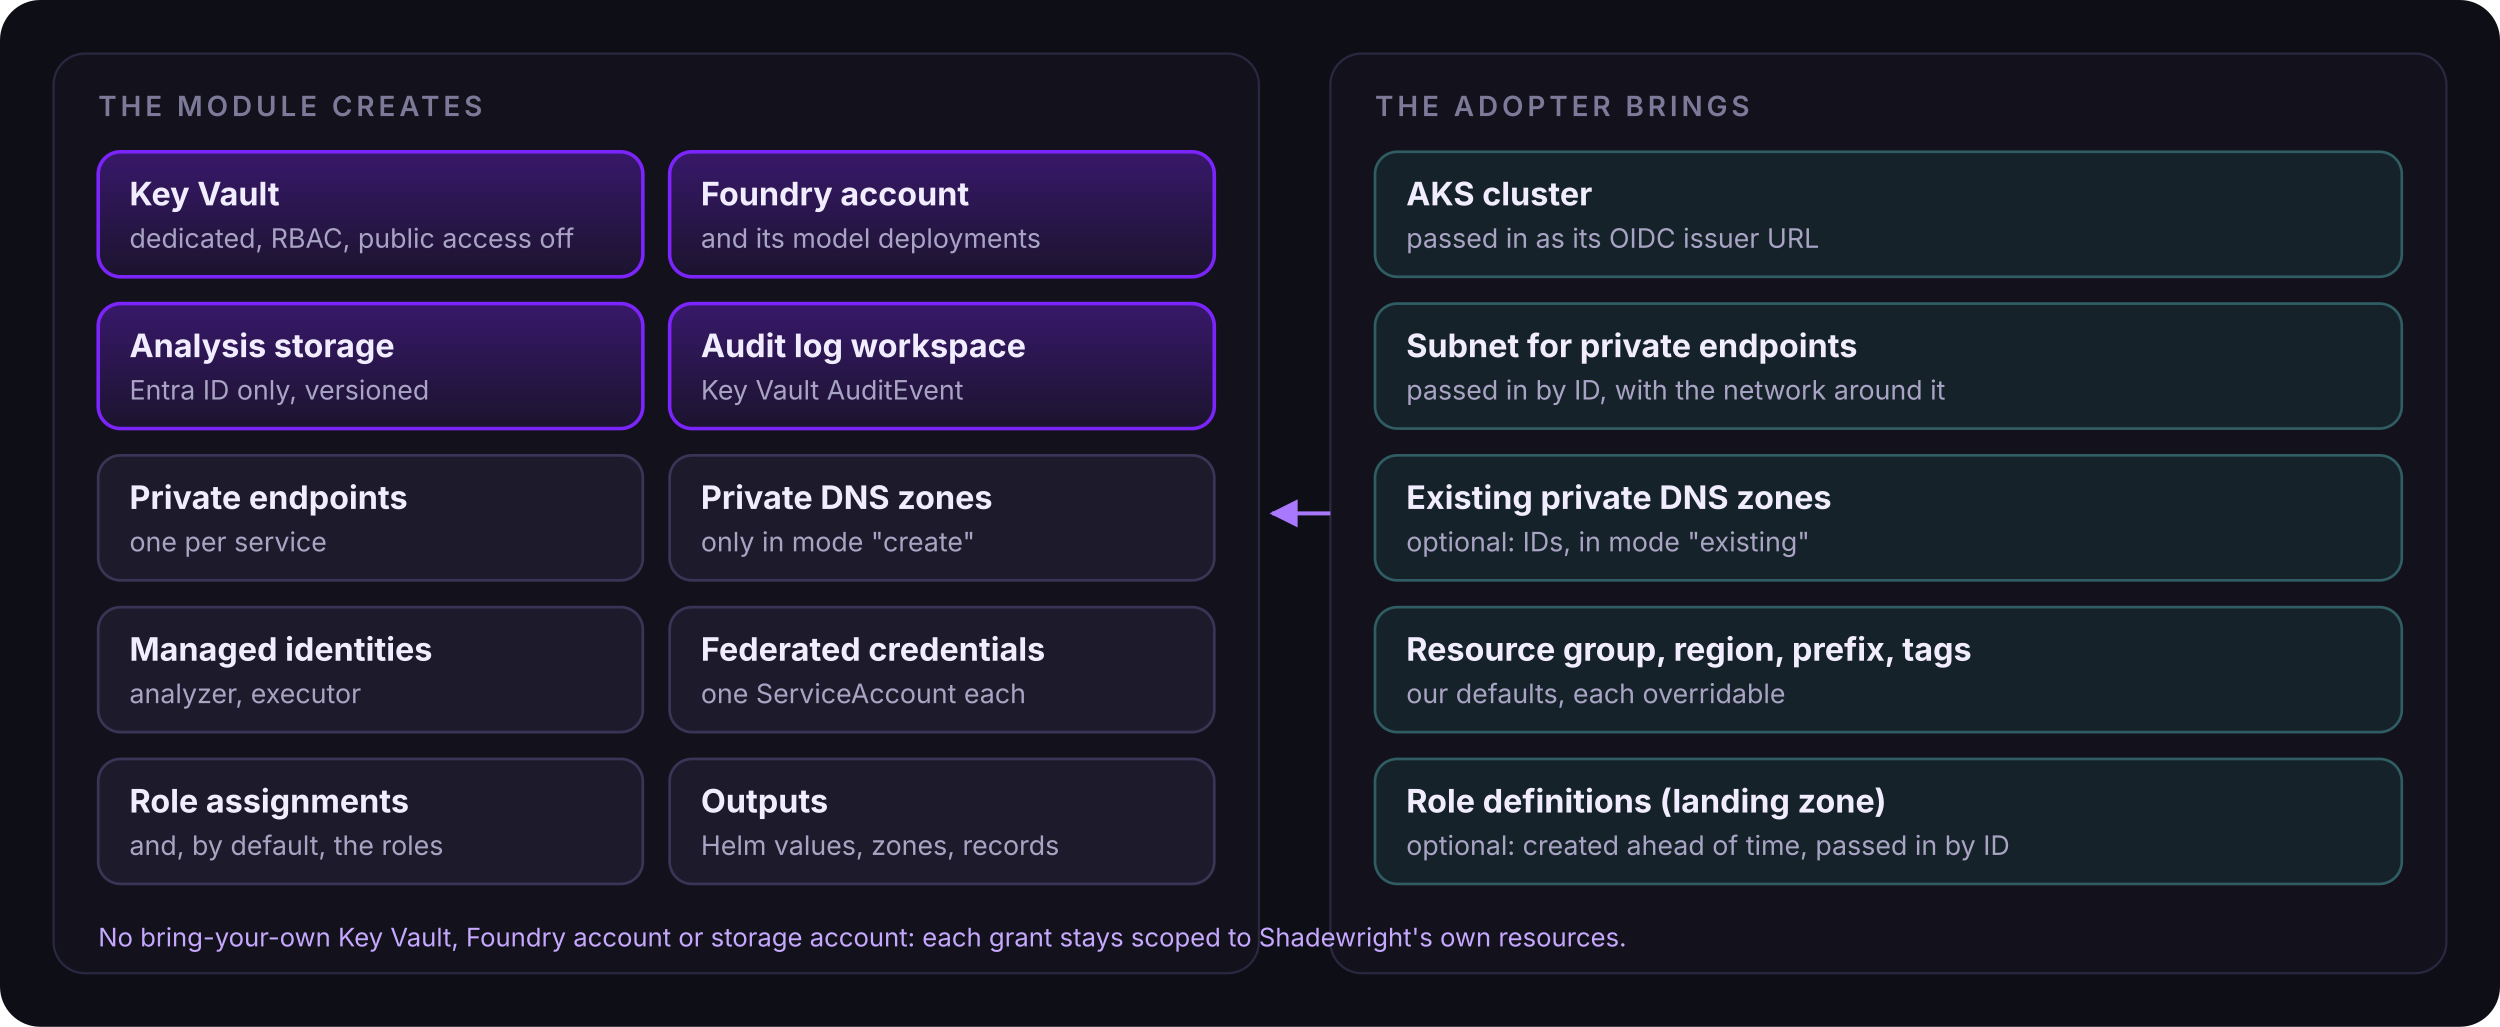
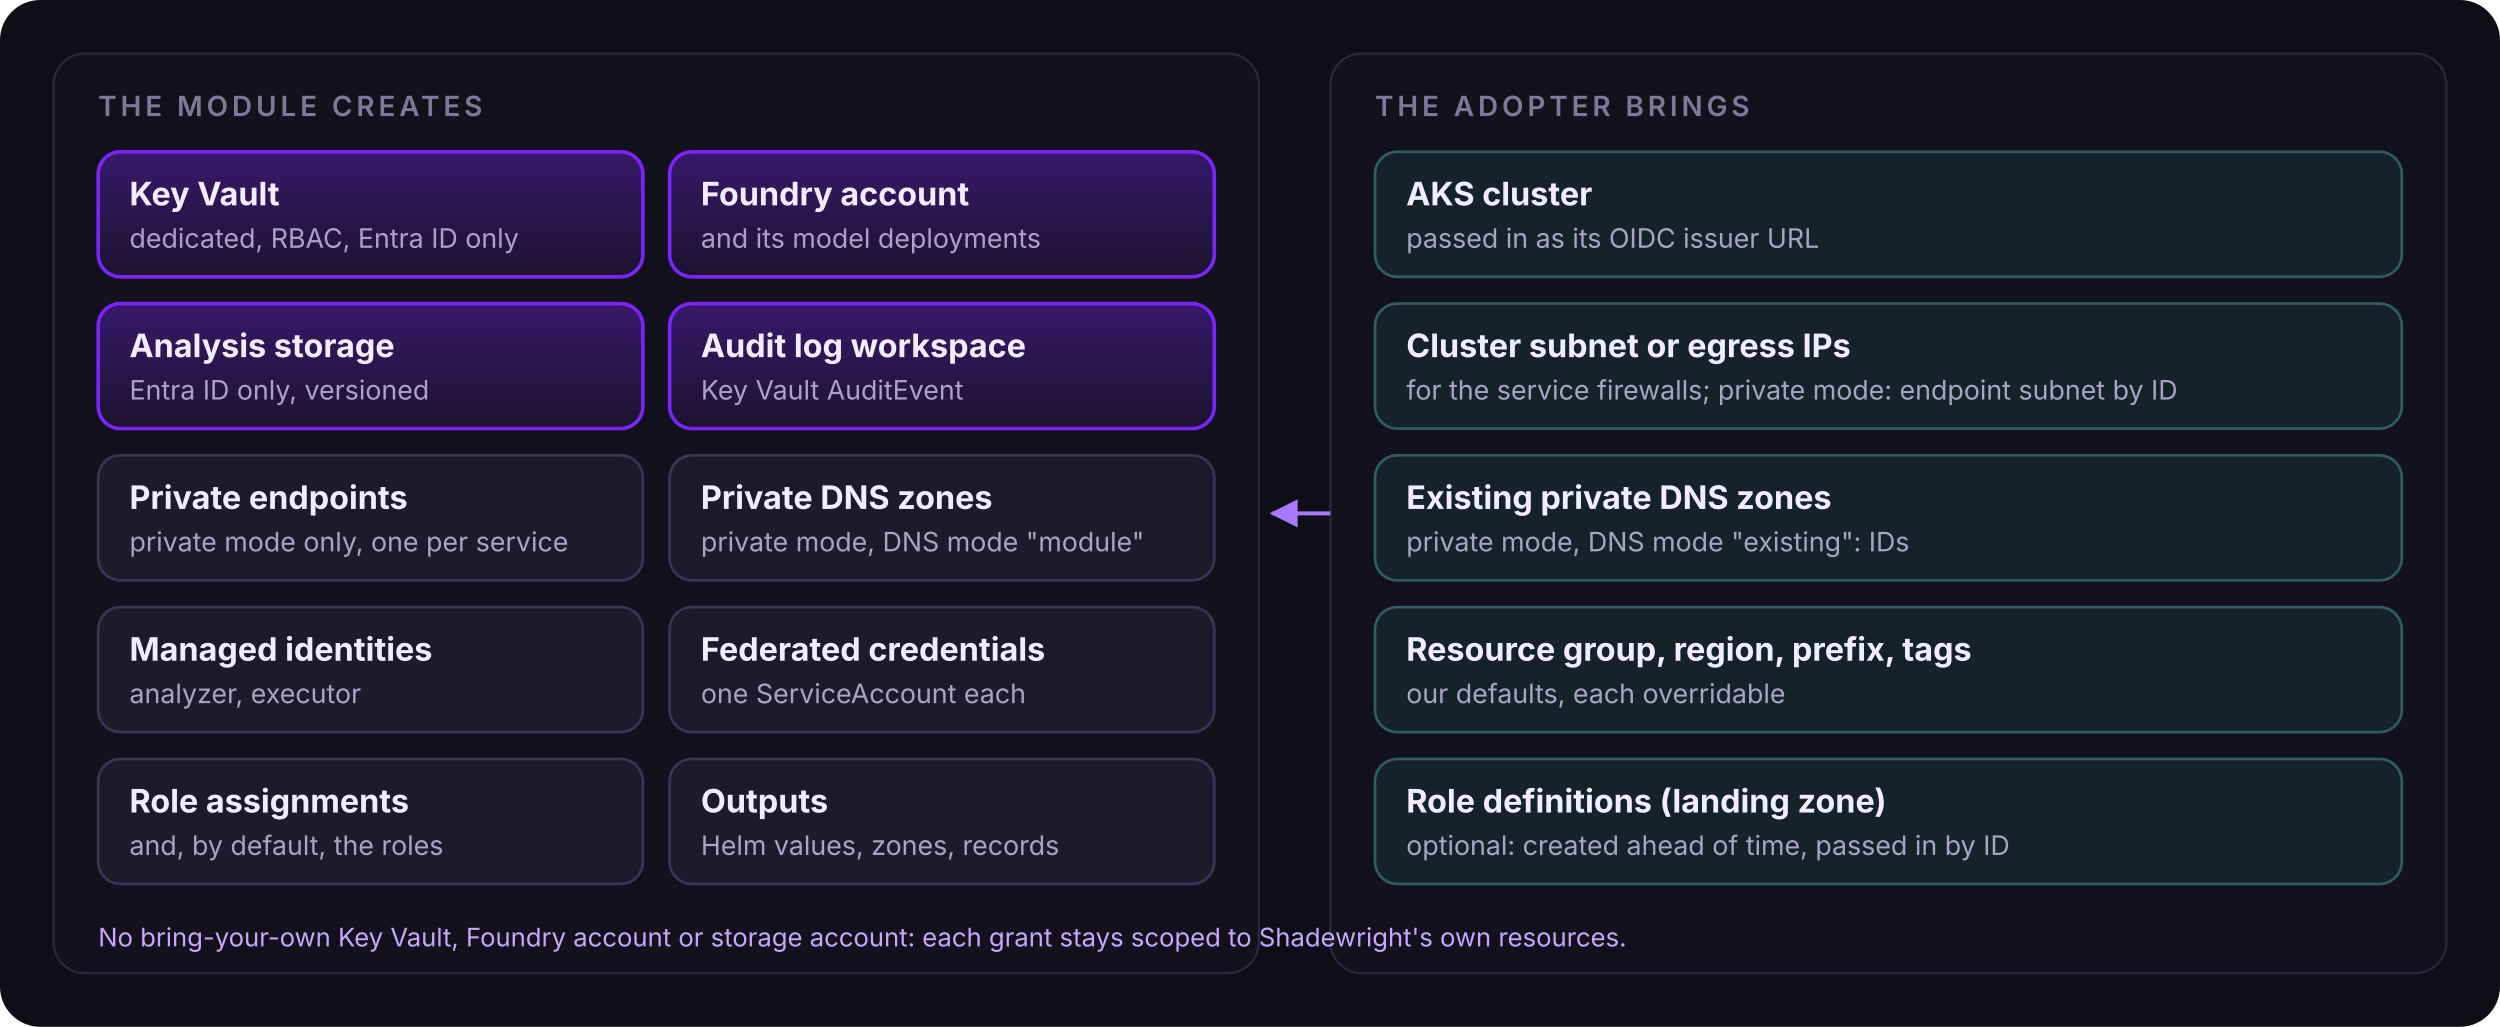
<svg xmlns="http://www.w3.org/2000/svg" viewBox="0 0 1120 460" role="img" aria-labelledby="t d" font-family="Inter, 'Segoe UI', system-ui, -apple-system, sans-serif">
  <defs>
    <marker id="a" viewBox="0 0 10 10" refX="9" refY="5" markerWidth="7" markerHeight="7" orient="auto-start-reverse">
      <path d="M0 0 10 5 0 10z" fill="#a879ff" />
    </marker>
    <linearGradient id="glow" x1="0" y1="0" x2="0" y2="1">
      <stop offset="0" stop-color="#7c24fc" stop-opacity=".35" />
      <stop offset="1" stop-color="#7c24fc" stop-opacity=".08" />
    </linearGradient>
    <style>
      .lane{fill:#13121c;stroke:#2a2740}
      .box{fill:#1d1b2b;stroke:#3a3556;stroke-width:1.2}
      .key{fill:url(#glow);stroke:#7c24fc;stroke-width:1.6}
      .ext{fill:#16222a;stroke:#2f5d63;stroke-width:1.2}
      .h{fill:#f1edff;font-size:14.5px;font-weight:650}
      .s{fill:#a9a4c4;font-size:12px}
      .f{stroke:#a879ff;stroke-width:1.8;fill:none}
      .lbl{fill:#c6a8ff;font-size:11.5px}
      .lanet{fill:#7d7999;font-size:12.5px;font-weight:600;letter-spacing:.14em}
    </style>
  </defs>
  <rect width="1120" height="460" rx="18" fill="#0e0e16" />
  <rect class="lane" x="24" y="24" width="540" height="412" rx="14" />
  <text class="lanet" x="44" y="52">THE MODULE CREATES</text>
  <rect class="key" x="44" y="68" width="244" height="56" rx="10" />
  <text class="h" x="58" y="92">Key Vault</text>
-   <text class="s" x="58" y="111">dedicated, RBAC, public access off</text>
+   <text class="s" x="58" y="111">dedicated, RBAC, Entra ID only</text>
  <rect class="key" x="300" y="68" width="244" height="56" rx="10" />
  <text class="h" x="314" y="92">Foundry account</text>
  <text class="s" x="314" y="111">and its model deployments</text>
  <rect class="key" x="44" y="136" width="244" height="56" rx="10" />
  <text class="h" x="58" y="160">Analysis storage</text>
  <text class="s" x="58" y="179">Entra ID only, versioned</text>
  <rect class="key" x="300" y="136" width="244" height="56" rx="10" />
  <text class="h" x="314" y="160">Audit log workspace</text>
  <text class="s" x="314" y="179">Key Vault AuditEvent</text>
  <rect class="box" x="44" y="204" width="244" height="56" rx="10" />
  <text class="h" x="58" y="228">Private endpoints</text>
-   <text class="s" x="58" y="247">one per service</text>
+   <text class="s" x="58" y="247">private mode only, one per service</text>
  <rect class="box" x="300" y="204" width="244" height="56" rx="10" />
  <text class="h" x="314" y="228">Private DNS zones</text>
-   <text class="s" x="314" y="247">only in mode "create"</text>
+   <text class="s" x="314" y="247">private mode, DNS mode "module"</text>
  <rect class="box" x="44" y="272" width="244" height="56" rx="10" />
  <text class="h" x="58" y="296">Managed identities</text>
  <text class="s" x="58" y="315">analyzer, executor</text>
  <rect class="box" x="300" y="272" width="244" height="56" rx="10" />
  <text class="h" x="314" y="296">Federated credentials</text>
  <text class="s" x="314" y="315">one ServiceAccount each</text>
  <rect class="box" x="44" y="340" width="244" height="56" rx="10" />
  <text class="h" x="58" y="364">Role assignments</text>
  <text class="s" x="58" y="383">and, by default, the roles</text>
  <rect class="box" x="300" y="340" width="244" height="56" rx="10" />
  <text class="h" x="314" y="364">Outputs</text>
  <text class="s" x="314" y="383">Helm values, zones, records</text>
  <rect class="lane" x="596" y="24" width="500" height="412" rx="14" />
  <text class="lanet" x="616" y="52">THE ADOPTER BRINGS</text>
  <rect class="ext" x="616" y="68" width="460" height="56" rx="10" />
  <text class="h" x="630" y="92">AKS cluster</text>
  <text class="s" x="630" y="111">passed in as its OIDC issuer URL</text>
  <rect class="ext" x="616" y="136" width="460" height="56" rx="10" />
-   <text class="h" x="630" y="160">Subnet for private endpoints</text>
-   <text class="s" x="630" y="179">passed in by ID, with the network around it</text>
+   <text class="h" x="630" y="160">Cluster subnet or egress IPs</text>
+   <text class="s" x="630" y="179">for the service firewalls; private mode: endpoint subnet by ID</text>
  <rect class="ext" x="616" y="204" width="460" height="56" rx="10" />
  <text class="h" x="630" y="228">Existing private DNS zones</text>
-   <text class="s" x="630" y="247">optional: IDs, in mode "existing"</text>
+   <text class="s" x="630" y="247">private mode, DNS mode "existing": IDs</text>
  <rect class="ext" x="616" y="272" width="460" height="56" rx="10" />
  <text class="h" x="630" y="296">Resource group, region, prefix, tags</text>
  <text class="s" x="630" y="315">our defaults, each overridable</text>
  <rect class="ext" x="616" y="340" width="460" height="56" rx="10" />
  <text class="h" x="630" y="364">Role definitions (landing zone)</text>
  <text class="s" x="630" y="383">optional: created ahead of time, passed in by ID</text>
  <path class="f" d="M596 230H570" marker-end="url(#a)" />
  <text class="lbl" x="44" y="424">No bring-your-own Key Vault, Foundry account or storage account: each grant stays scoped to Shadewright's own resources.</text>
</svg>
